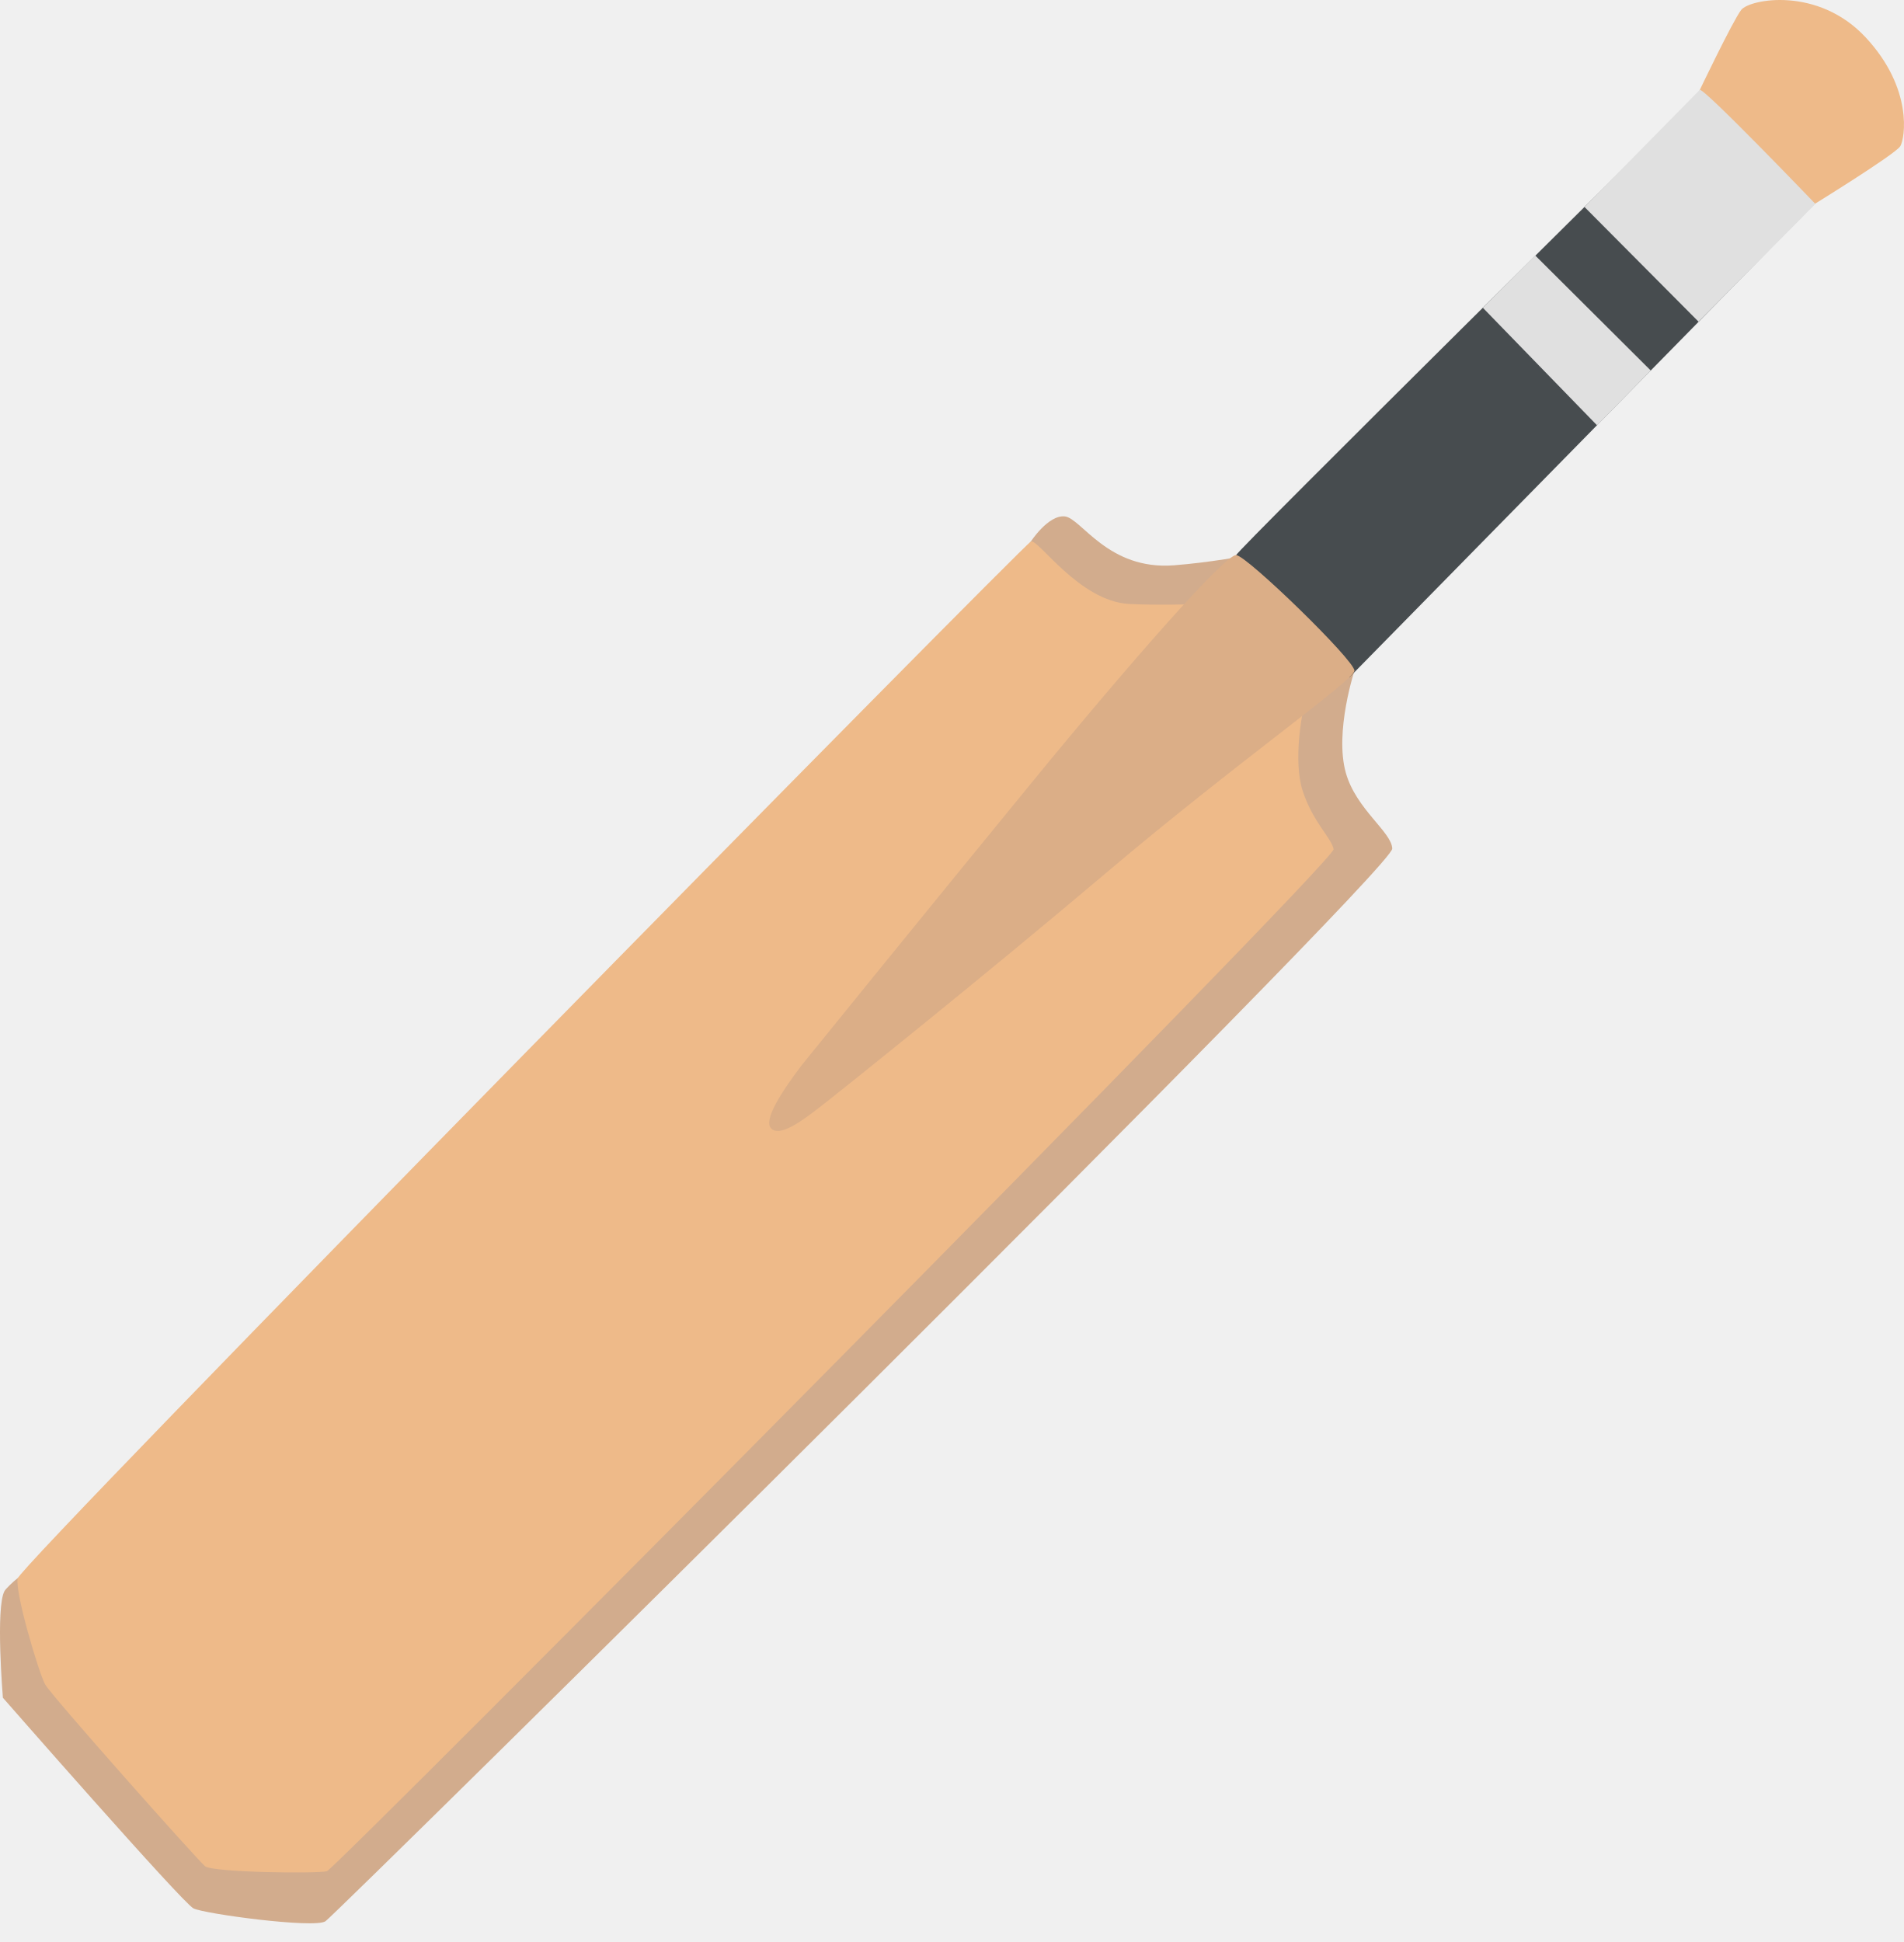
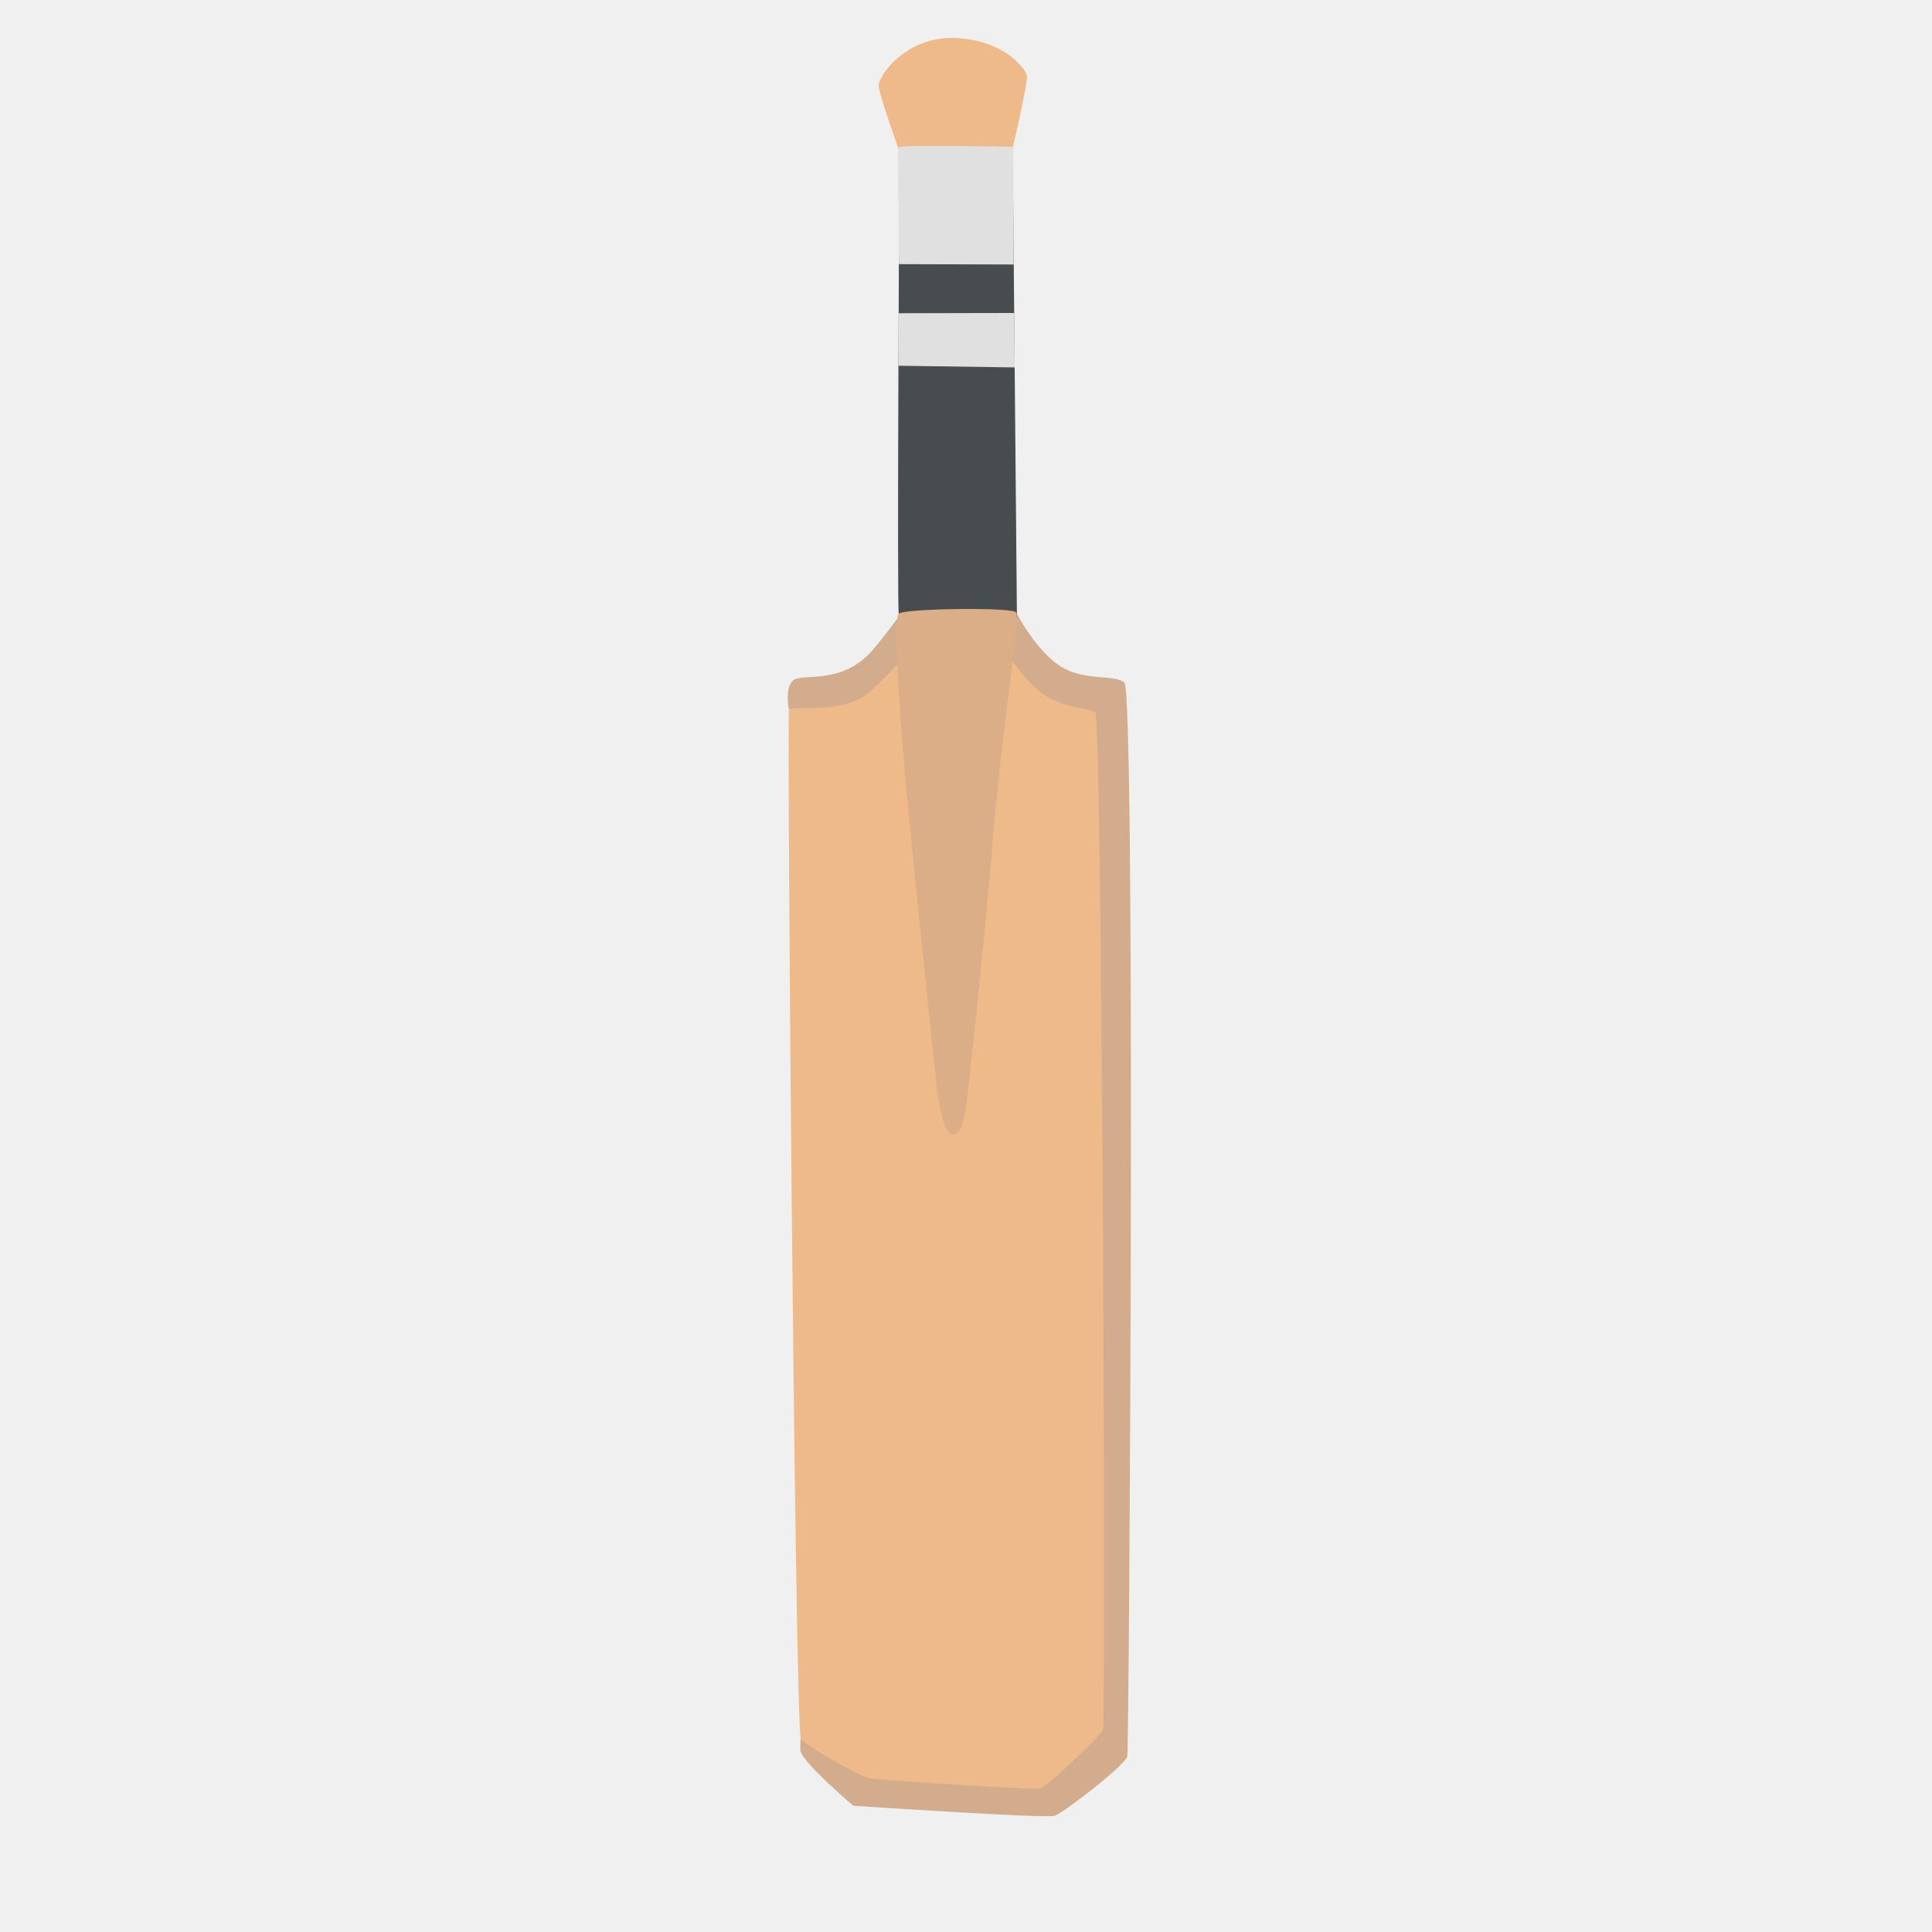
- <svg xmlns="http://www.w3.org/2000/svg" width="100" height="102" viewBox="0 0 100 102" fill="none">
-   <g clip-path="url(#clip0_285_81)">
-     <path d="M49.518 34.511L54.135 28.451C54.135 28.451 55.059 27.027 55.929 27.124C56.791 27.22 58.198 29.964 61.664 29.691C65.322 29.401 68.77 28.451 68.77 28.451L71.654 32.497L71.162 35.153C71.162 35.153 70.071 38.425 70.687 40.597C71.224 42.505 73.097 43.702 73.123 44.572C73.167 45.724 17.672 100.525 17.091 100.912C16.511 101.299 10.741 100.525 10.161 100.235C9.581 99.944 0.152 89.171 0.152 89.171C0.152 89.171 -0.243 84.422 0.24 83.56C0.302 83.454 0.654 83.102 0.935 82.883C4.946 79.761 20.09 73.692 31.717 62.232C36.721 57.29 49.518 34.511 49.518 34.511Z" fill="#D2AC8D" />
-     <path d="M89.191 8.997V4.899C89.191 4.899 91.012 1.082 91.452 0.519C91.891 -0.044 95.471 -0.738 97.986 1.962C100.502 4.662 100.044 7.291 99.807 7.678C99.534 8.118 94.996 10.906 94.996 10.906L89.191 8.997Z" fill="#EEBA89" />
-     <path d="M54.144 28.443C54.505 28.267 56.686 31.591 59.315 31.723C61.945 31.855 66.334 31.591 66.334 31.591L68.559 35.03L68.427 37.387C68.427 37.387 67.89 39.947 68.427 41.565C68.963 43.183 69.913 43.992 70.045 44.599C70.177 45.206 17.637 98.141 17.17 98.282C16.696 98.415 11.172 98.353 10.768 98.019C10.363 97.684 2.703 89.074 2.369 88.468C2.035 87.861 0.786 83.656 0.926 82.909C1.041 82.179 53.687 28.672 54.144 28.443Z" fill="#EEBA89" />
-     <path d="M64.926 29.155C64.926 28.953 88.787 5.356 88.787 5.356L94.591 11.425L70.881 35.567C70.881 35.567 63.493 36.789 63.563 36.455C63.634 36.112 64.926 29.155 64.926 29.155Z" fill="#474C4F" />
-     <path d="M77.881 16.165L80.634 13.421L86.702 19.463L83.879 22.339L77.881 16.165Z" fill="#E0E0E0" />
-     <path d="M83.22 10.871L89.209 16.895L95.348 10.712C95.348 10.712 89.438 4.547 89.271 4.723C89.13 4.864 83.22 10.871 83.22 10.871Z" fill="#E0E0E0" />
-     <path d="M40.494 59.26C41.013 59.823 42.5 58.583 43.537 57.774C43.968 57.439 51.426 51.494 58.146 45.804C64.865 40.114 71.092 35.751 71.136 35.232C71.18 34.714 65.498 29.191 64.926 29.155C64.346 29.12 59.403 34.731 54.162 41.134C48.331 48.258 42.297 55.707 42.095 55.962C41.057 57.334 40.09 58.82 40.494 59.26Z" fill="#DBAE87" />
+ <svg xmlns="http://www.w3.org/2000/svg" width="143" height="143" viewBox="0 0 143 143" fill="none">
+   <g clip-path="url(#clip0_328_337)">
+     <path d="M59.418 60.099L58.397 52.55C58.397 52.55 58.043 50.889 58.727 50.342C59.405 49.801 62.34 50.746 64.598 48.103C66.98 45.311 68.746 42.201 68.746 42.201L73.646 43.023L75.176 45.249C75.176 45.249 76.718 48.334 78.69 49.434C80.419 50.404 82.589 49.925 83.223 50.522C84.069 51.306 83.578 129.296 83.44 129.981C83.304 130.665 78.677 134.197 78.062 134.403C77.446 134.607 63.161 133.657 63.161 133.657C63.161 133.657 59.524 130.578 59.256 129.627C59.225 129.508 59.225 129.01 59.268 128.657C59.897 123.613 66.314 108.613 66.432 92.288C66.476 85.255 59.418 60.099 59.418 60.099Z" fill="#D2AC8D" />
+     <path d="M69.43 14.005L66.532 11.107C66.532 11.107 65.12 7.121 65.033 6.411C64.946 5.703 66.986 2.68 70.674 2.811C74.362 2.941 75.897 5.125 76.004 5.566C76.121 6.07 74.884 11.25 74.884 11.25L69.43 14.005Z" fill="#EEBA89" />
+     <path d="M58.398 52.537C58.529 52.158 62.421 52.966 64.374 51.2C66.327 49.434 69.243 46.144 69.243 46.144L73.249 47.002L74.822 48.762C74.822 48.762 76.252 50.952 77.776 51.716C79.299 52.481 80.543 52.382 81.065 52.718C81.588 53.053 81.868 127.636 81.637 128.066C81.396 128.494 77.446 132.357 76.924 132.406C76.401 132.456 64.896 131.784 64.231 131.592C63.566 131.398 59.71 129.309 59.28 128.681C58.845 128.084 58.236 53.022 58.398 52.537Z" fill="#EEBA89" />
+     <path d="M66.525 45.417C66.382 45.274 66.569 11.716 66.569 11.716L74.965 11.903L75.27 45.739C75.27 45.739 70.91 51.828 70.723 51.542C70.531 51.249 66.525 45.417 66.525 45.417Z" fill="#474C4F" />
+     <path d="M66.501 27.071L66.507 23.184L75.07 23.165L75.107 27.195L66.501 27.071Z" fill="#E0E0E0" />
+     <path d="M66.532 19.552L75.027 19.577L74.996 10.864C74.996 10.864 66.458 10.684 66.464 10.926C66.464 11.126 66.532 19.552 66.532 19.552Z" fill="#E0E0E0" />
+     <path d="M70.537 83.98C71.302 84.011 71.477 82.083 71.638 80.777C71.706 80.236 72.776 70.759 73.504 61.983C74.231 53.209 75.55 45.721 75.214 45.323C74.878 44.925 66.955 45.038 66.525 45.417C66.09 45.802 66.563 53.265 67.384 61.498C68.298 70.659 69.299 80.193 69.337 80.516C69.573 82.22 69.94 83.955 70.537 83.98Z" fill="#DBAE87" />
  </g>
  <defs>
-     <clipPath id="clip0_285_81">
-       <rect width="100" height="101.018" fill="white" />
+     <clipPath id="clip0_328_337">
+       <rect width="100" height="101.018" fill="white" transform="translate(0 70.7107) rotate(-45)" />
    </clipPath>
  </defs>
</svg>
